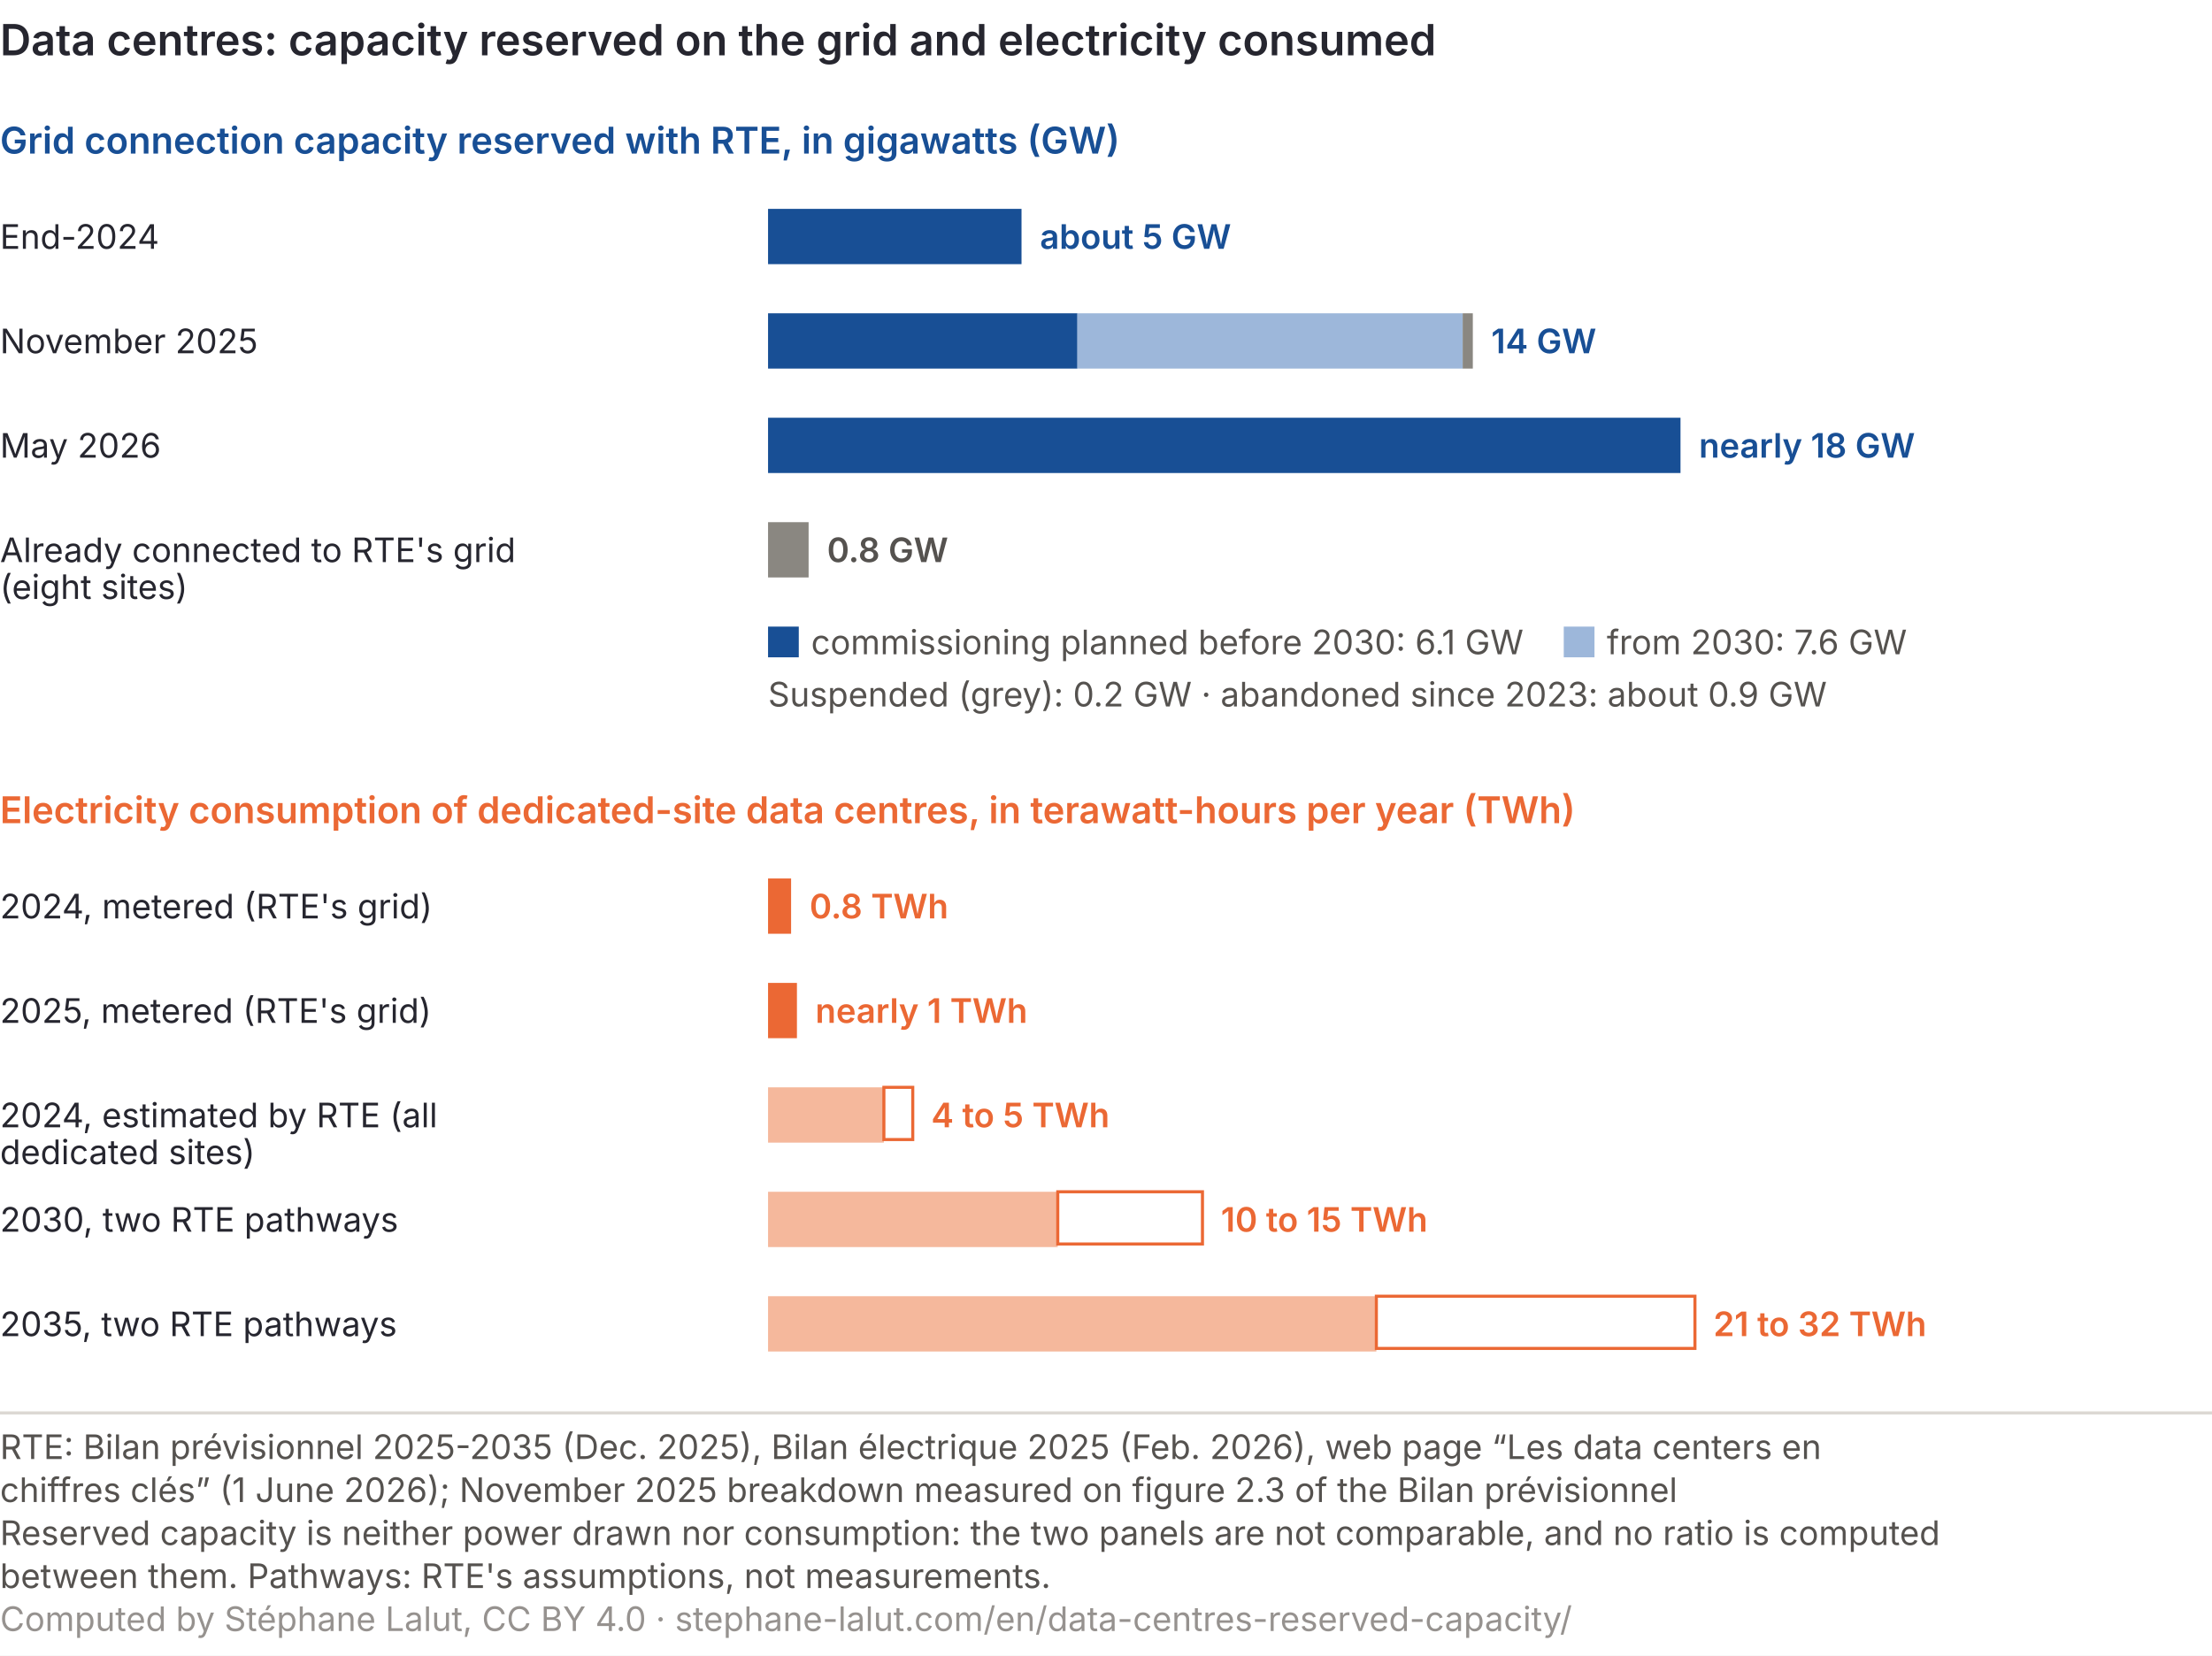
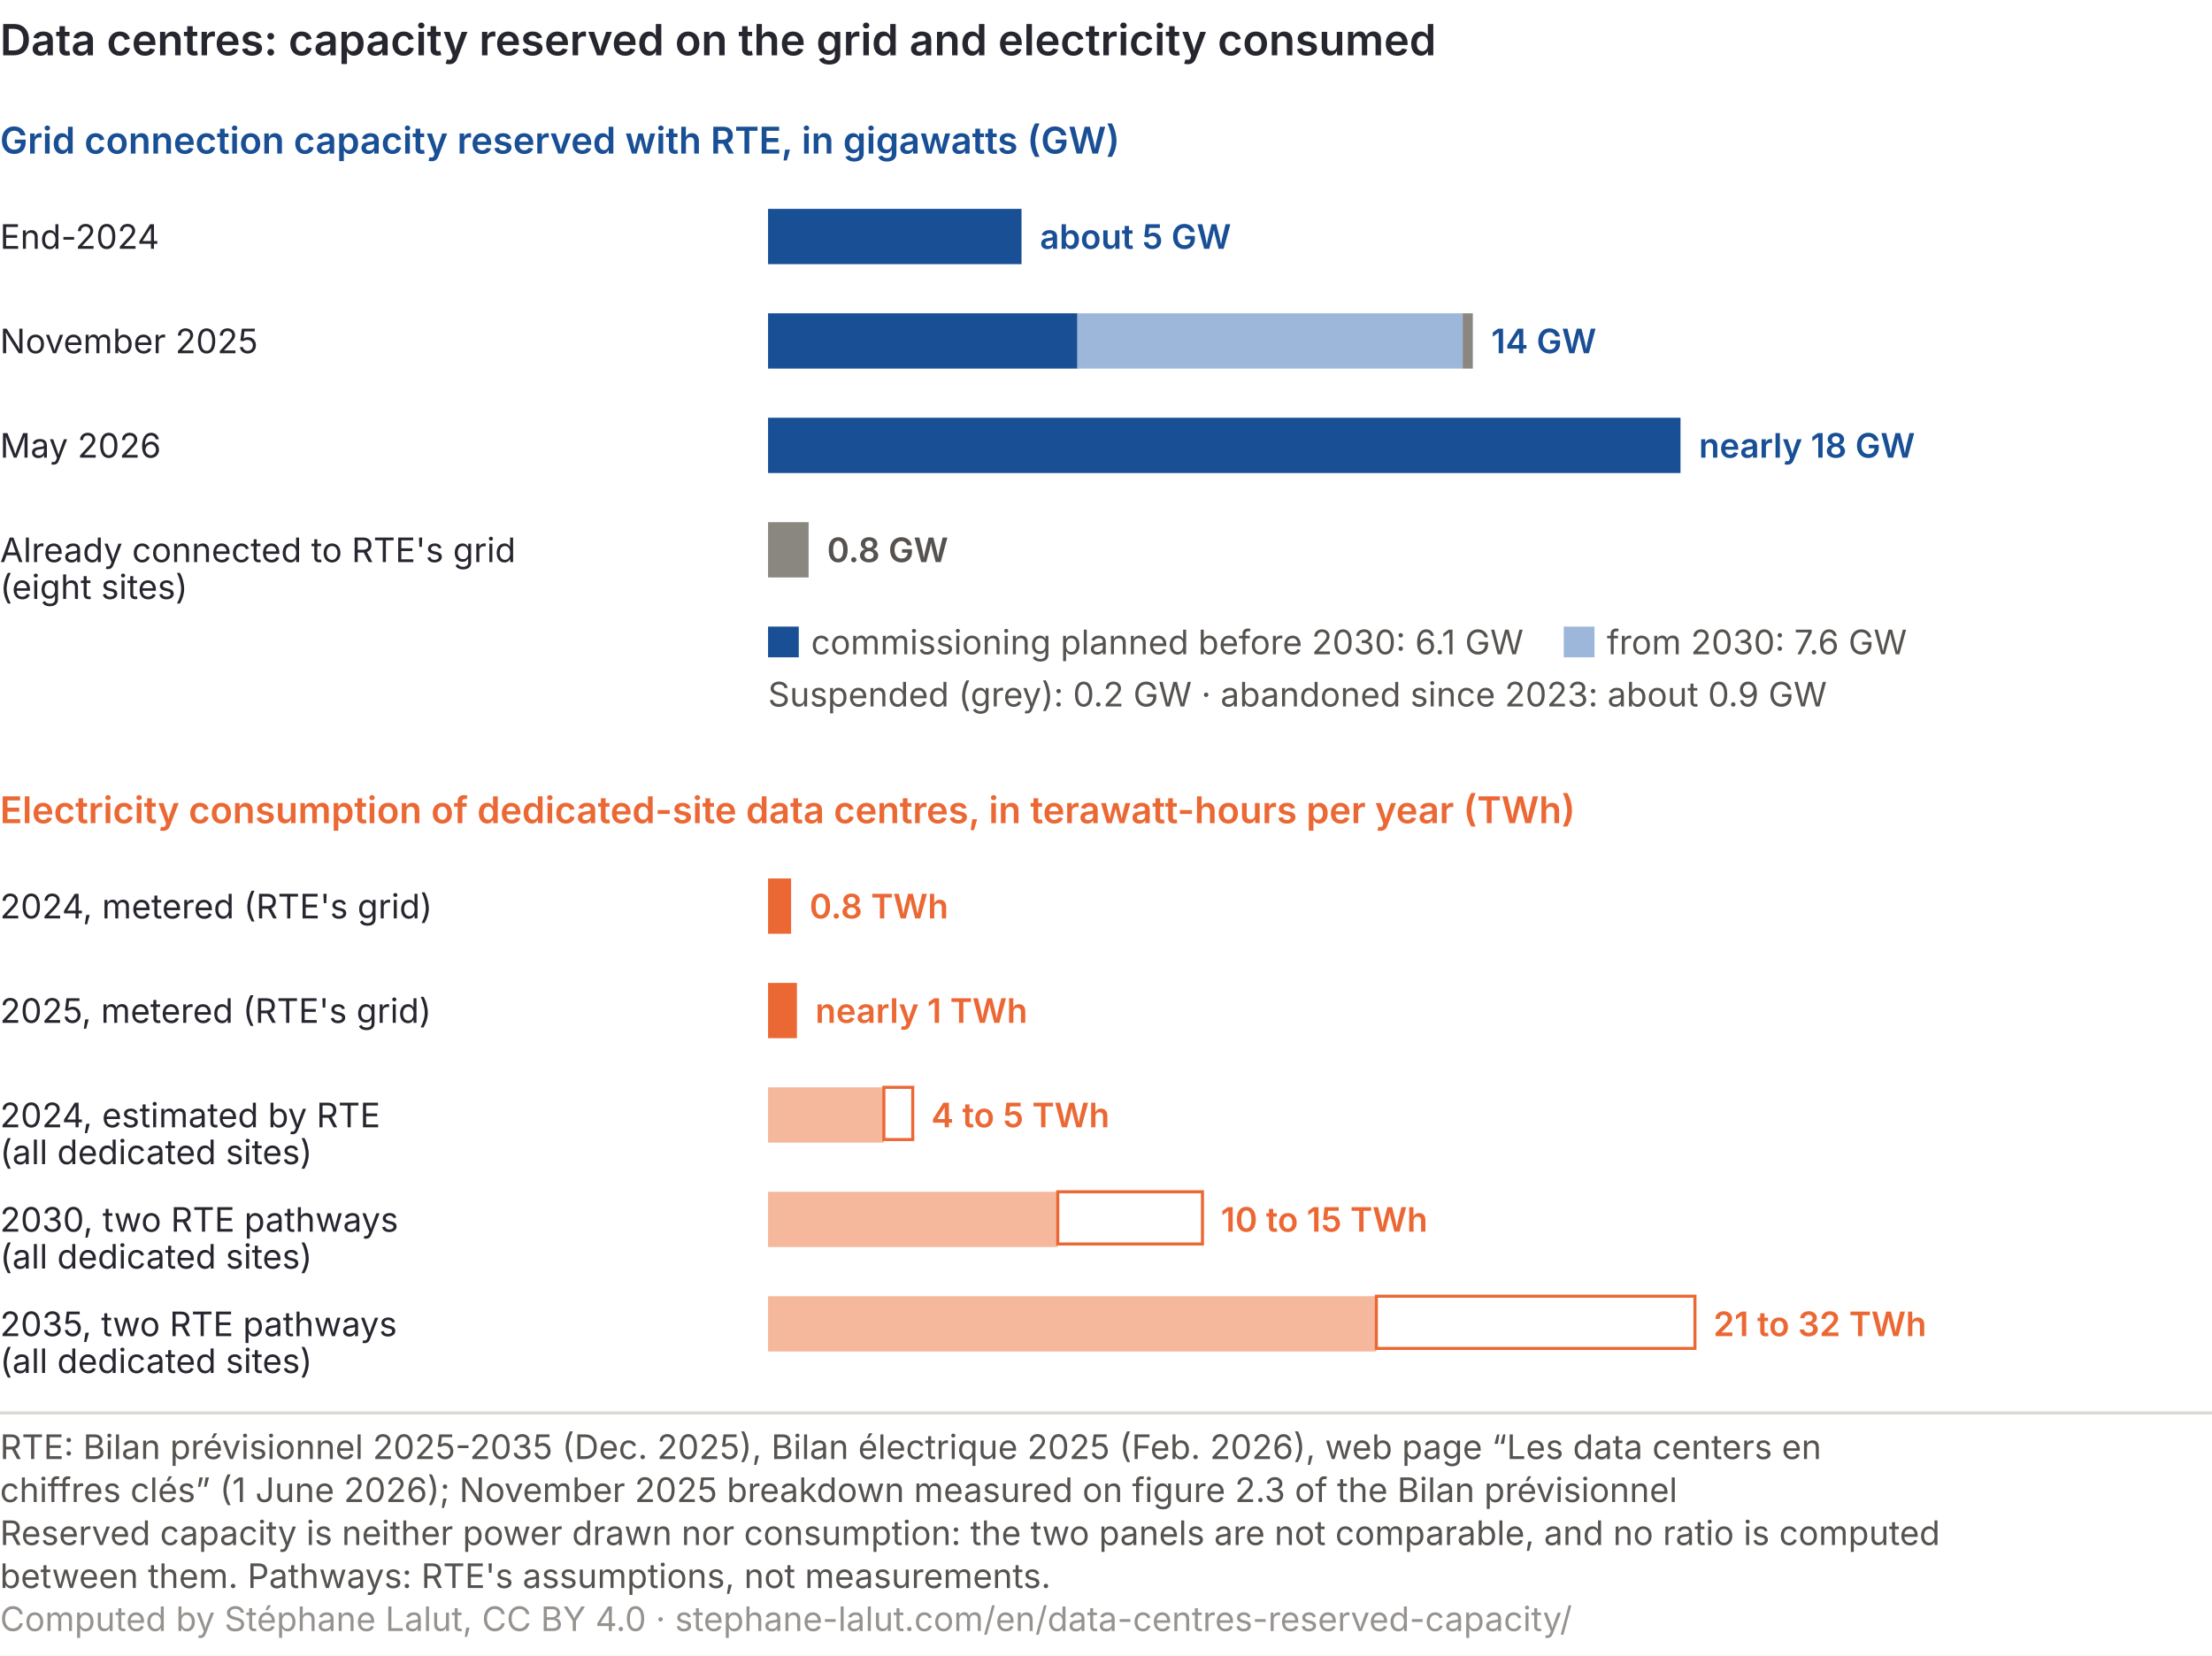
<svg xmlns="http://www.w3.org/2000/svg" viewBox="0 0 720 539" role="img" font-variant-numeric="tabular-nums" aria-labelledby="dtc-t dtc-d" font-family="Inter, 'Helvetica Neue', Arial, sans-serif">
  <rect width="720" height="539" fill="#ffffff" />
  <text x="0" y="18" font-size="14" font-weight="600" fill="#26262f">Data centres: capacity reserved on the grid and electricity consumed</text>
  <text x="0" y="50" font-size="12" font-weight="600" fill="#184f95">Grid connection capacity reserved with RTE, in gigawatts (GW)</text>
  <text x="0" y="81" font-size="11" fill="#26262f">End-2024</text>
  <rect x="250.0" y="68.0" width="82.5" height="18" fill="#184f95" />
  <text x="338.5" y="81" font-size="11" font-weight="600" fill="#184f95">about 5 GW</text>
  <text x="0" y="115" font-size="11" fill="#26262f">November 2025</text>
  <rect x="250.0" y="102.0" width="100.7" height="18" fill="#184f95" />
  <rect x="350.7" y="102.0" width="125.4" height="18" fill="#9db7da" />
  <rect x="476.1" y="102.0" width="3.3" height="18" fill="#8a8781" />
  <text x="485.4" y="115" font-size="11" font-weight="600" fill="#184f95">14 GW</text>
  <text x="0" y="149" font-size="11" fill="#26262f">May 2026</text>
  <rect x="250.0" y="136.0" width="297.0" height="18" fill="#184f95" />
  <text x="553.0" y="149" font-size="11" font-weight="600" fill="#184f95">nearly 18 GW</text>
  <text x="0" y="183" font-size="11" fill="#26262f">Already connected to RTE's grid</text>
  <text x="0" y="195" font-size="11" fill="#26262f">(eight sites)</text>
  <rect x="250.0" y="170.0" width="13.2" height="18" fill="#8a8781" />
  <text x="269.2" y="183" font-size="11" font-weight="600" fill="#55524f">0.8 GW</text>
  <rect x="250" y="204" width="10" height="10" fill="#184f95" />
  <text x="264" y="213" font-size="11" fill="#55524f">commissioning planned before 2030: 6.1 GW</text>
  <rect x="509" y="204" width="10" height="10" fill="#9db7da" />
  <text x="523" y="213" font-size="11" fill="#55524f">from 2030: 7.6 GW</text>
  <text x="250" y="230" font-size="11" fill="#55524f">Suspended (grey): 0.2 GW · abandoned since 2023: about 0.9 GW</text>
  <text x="0" y="268" font-size="12" font-weight="600" fill="#eb6834">Electricity consumption of dedicated-site data centres, in terawatt-hours per year (TWh)</text>
  <text x="0" y="299" font-size="11" fill="#26262f">2024, metered (RTE's grid)</text>
  <rect x="250.0" y="286.0" width="7.5" height="18" fill="#eb6834" />
  <text x="263.5" y="299" font-size="11" font-weight="600" fill="#eb6834">0.8 TWh</text>
  <text x="0" y="333" font-size="11" fill="#26262f">2025, metered (RTE's grid)</text>
  <rect x="250.0" y="320.0" width="9.4" height="18" fill="#eb6834" />
  <text x="265.4" y="333" font-size="11" font-weight="600" fill="#eb6834">nearly 1 TWh</text>
-   <text x="0" y="367" font-size="11" fill="#26262f">2024, estimated by RTE (all</text>
-   <text x="0" y="379" font-size="11" fill="#26262f">dedicated sites)</text>
+   <text x="0" y="367" font-size="11" fill="#26262f">2024, estimated by RTE</text>
+   <text x="0" y="379" font-size="11" fill="#26262f">(all dedicated sites)</text>
  <rect x="250.0" y="354.0" width="37.7" height="18" fill="#f5b89c" />
  <rect x="287.7" y="354" width="9.4" height="17" fill="#ffffff" stroke="#eb6834" stroke-width="1" />
  <text x="303.1" y="367" font-size="11" font-weight="600" fill="#eb6834">4 to 5 TWh</text>
  <text x="0" y="401" font-size="11" fill="#26262f">2030, two RTE pathways</text>
+   <text x="0" y="413" font-size="11" fill="#26262f">(all dedicated sites)</text>
  <rect x="250.0" y="388.0" width="94.3" height="18" fill="#f5b89c" />
  <rect x="344.3" y="388" width="47.1" height="17" fill="#ffffff" stroke="#eb6834" stroke-width="1" />
  <text x="397.4" y="401" font-size="11" font-weight="600" fill="#eb6834">10 to 15 TWh</text>
  <text x="0" y="435" font-size="11" fill="#26262f">2035, two RTE pathways</text>
+   <text x="0" y="447" font-size="11" fill="#26262f">(all dedicated sites)</text>
  <rect x="250.0" y="422.0" width="198.0" height="18" fill="#f5b89c" />
  <rect x="448.0" y="422" width="103.7" height="17" fill="#ffffff" stroke="#eb6834" stroke-width="1" />
  <text x="557.7" y="435" font-size="11" font-weight="600" fill="#eb6834">21 to 32 TWh</text>
  <line x1="0" y1="460.0" x2="720" y2="460.0" stroke="#dcd8d3" />
  <text class="pied-source" x="0" y="475.0" font-size="11" fill="#55524f">RTE: Bilan prévisionnel 2025-2035 (Dec. 2025), Bilan électrique 2025 (Feb. 2026), web page “Les data centers en</text>
  <text class="pied-source" x="0" y="489.0" font-size="11" fill="#55524f">chiffres clés” (1 June 2026); November 2025 breakdown measured on figure 2.3 of the Bilan prévisionnel</text>
  <text class="pied-note" x="0" y="503.0" font-size="11" fill="#55524f">Reserved capacity is neither power drawn nor consumption: the two panels are not comparable, and no ratio is computed</text>
  <text class="pied-note" x="0" y="517.0" font-size="11" fill="#55524f">between them. Pathways: RTE's assumptions, not measurements.</text>
  <text class="pied-licence" x="0" y="531.0" font-size="11" fill="#96928f">Computed by Stéphane Lalut, CC BY 4.0 · stephane-lalut.com/en/data-centres-reserved-capacity/</text>
</svg>
